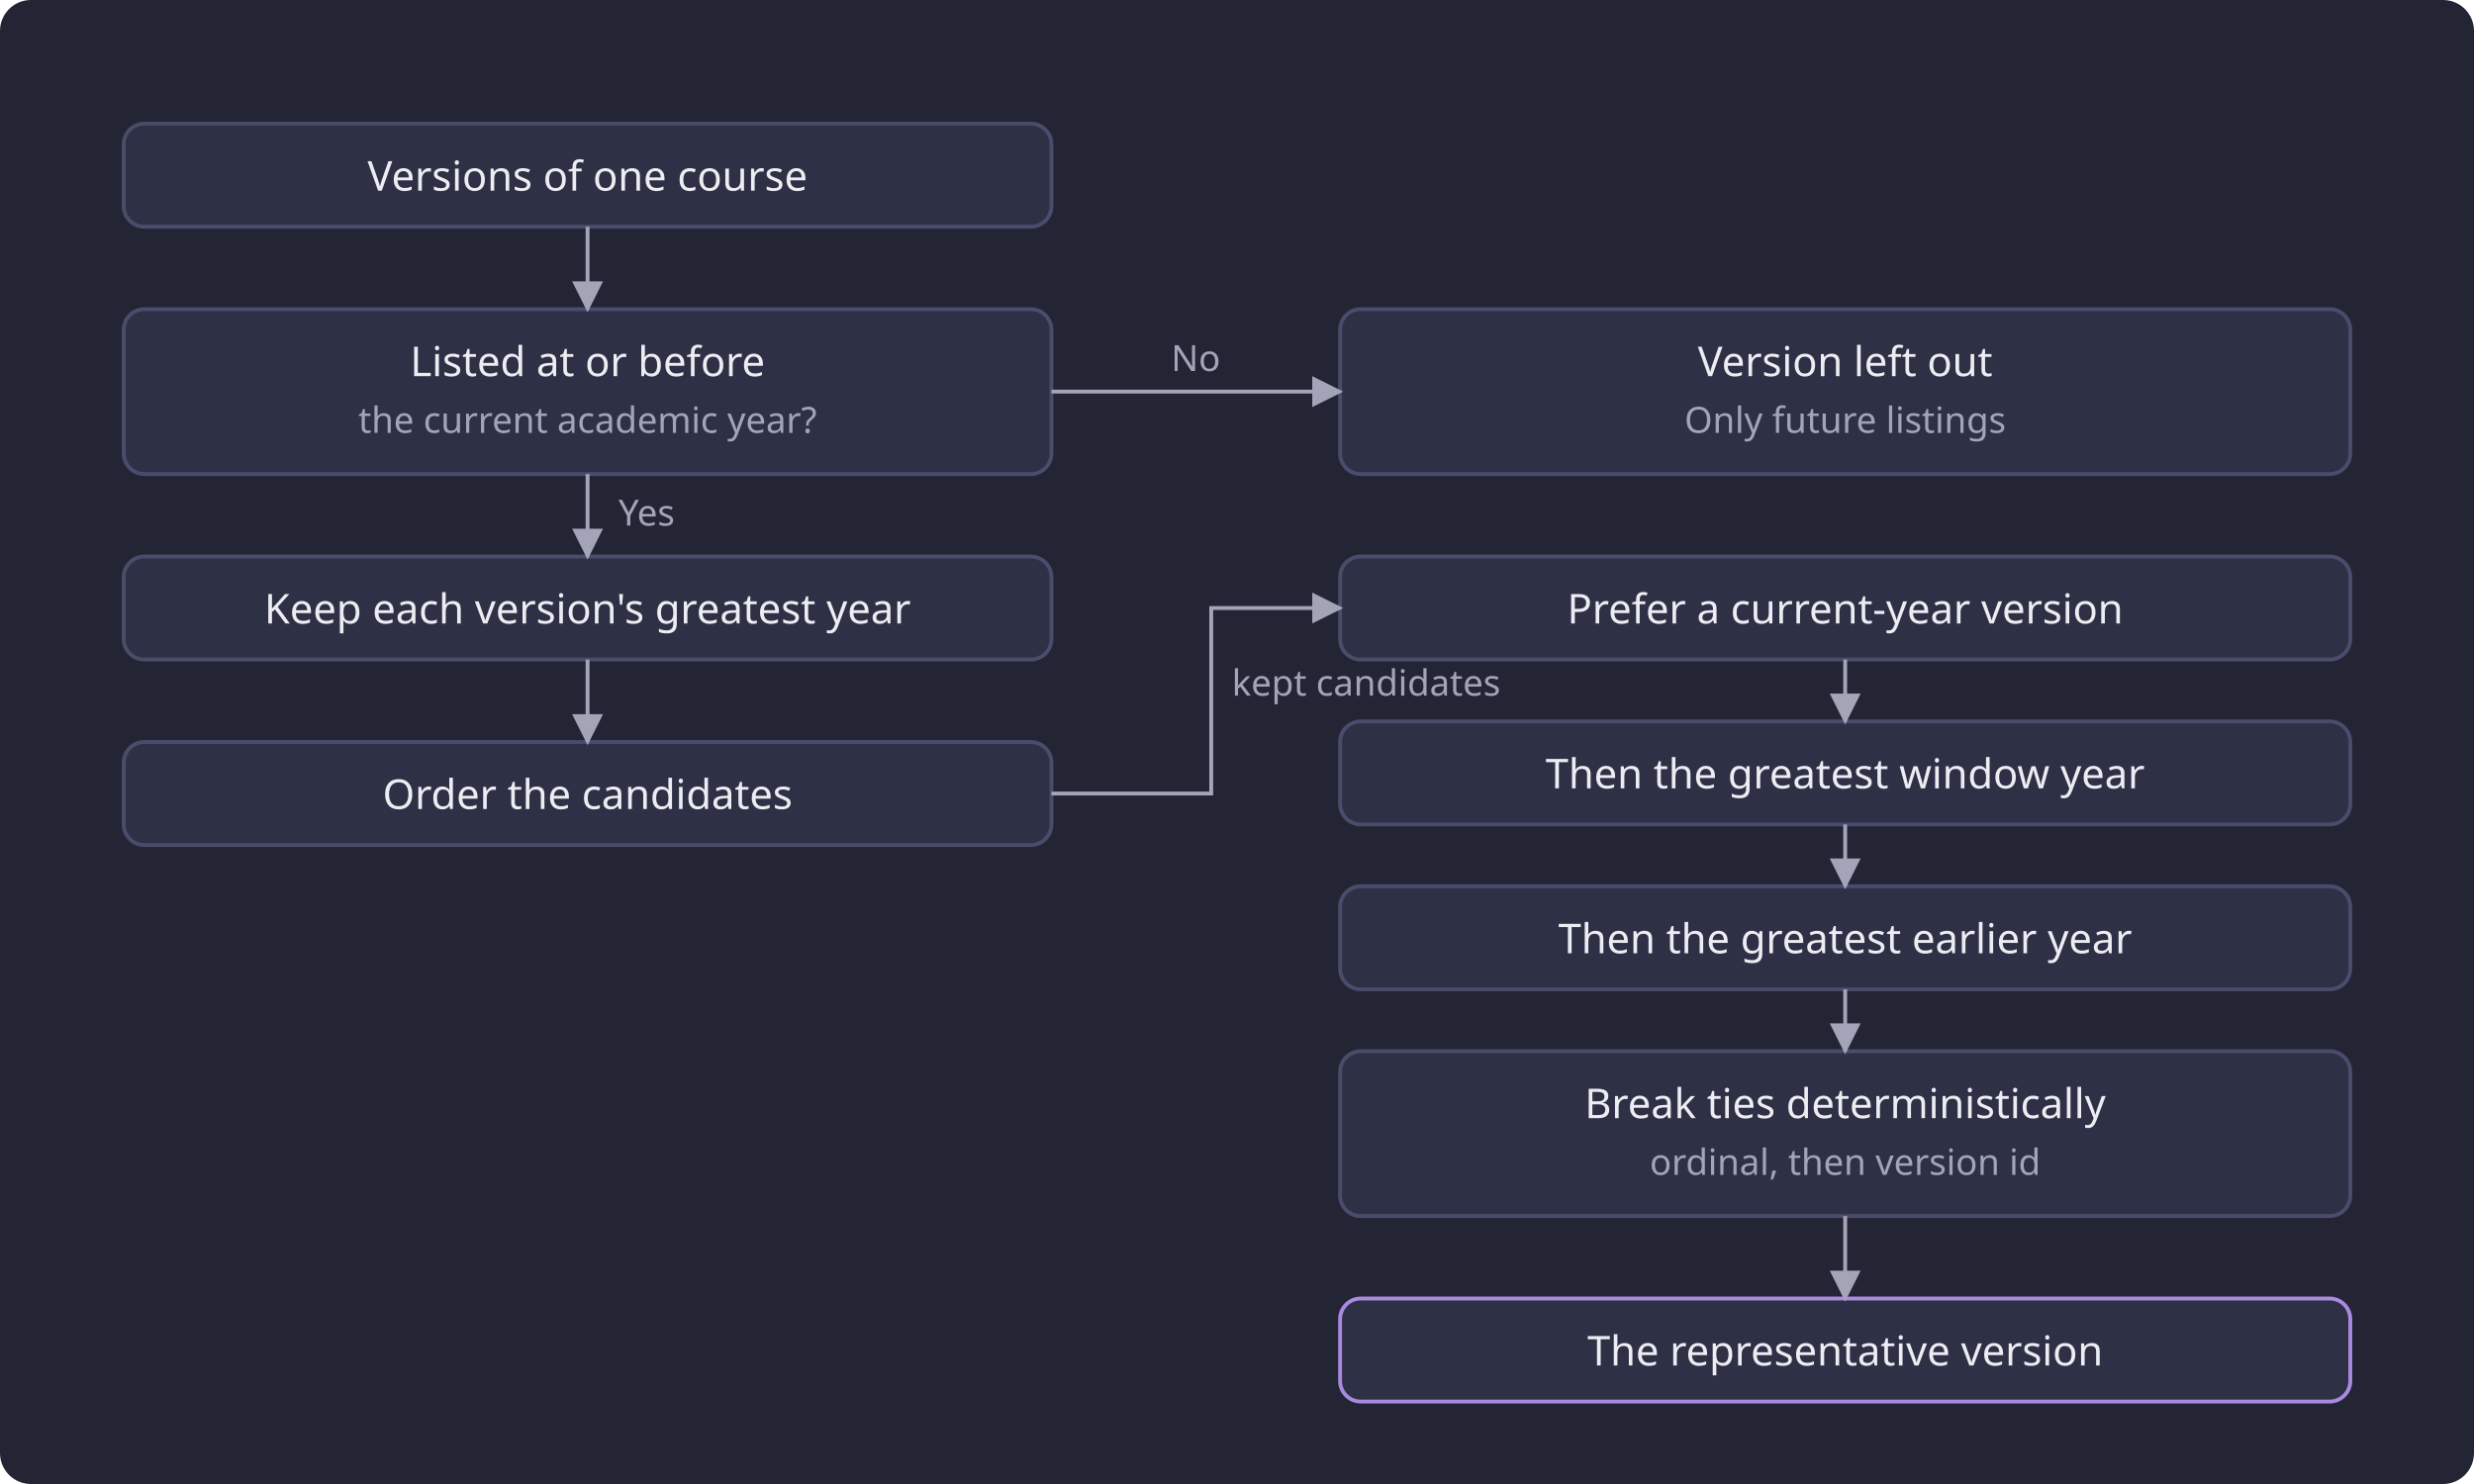
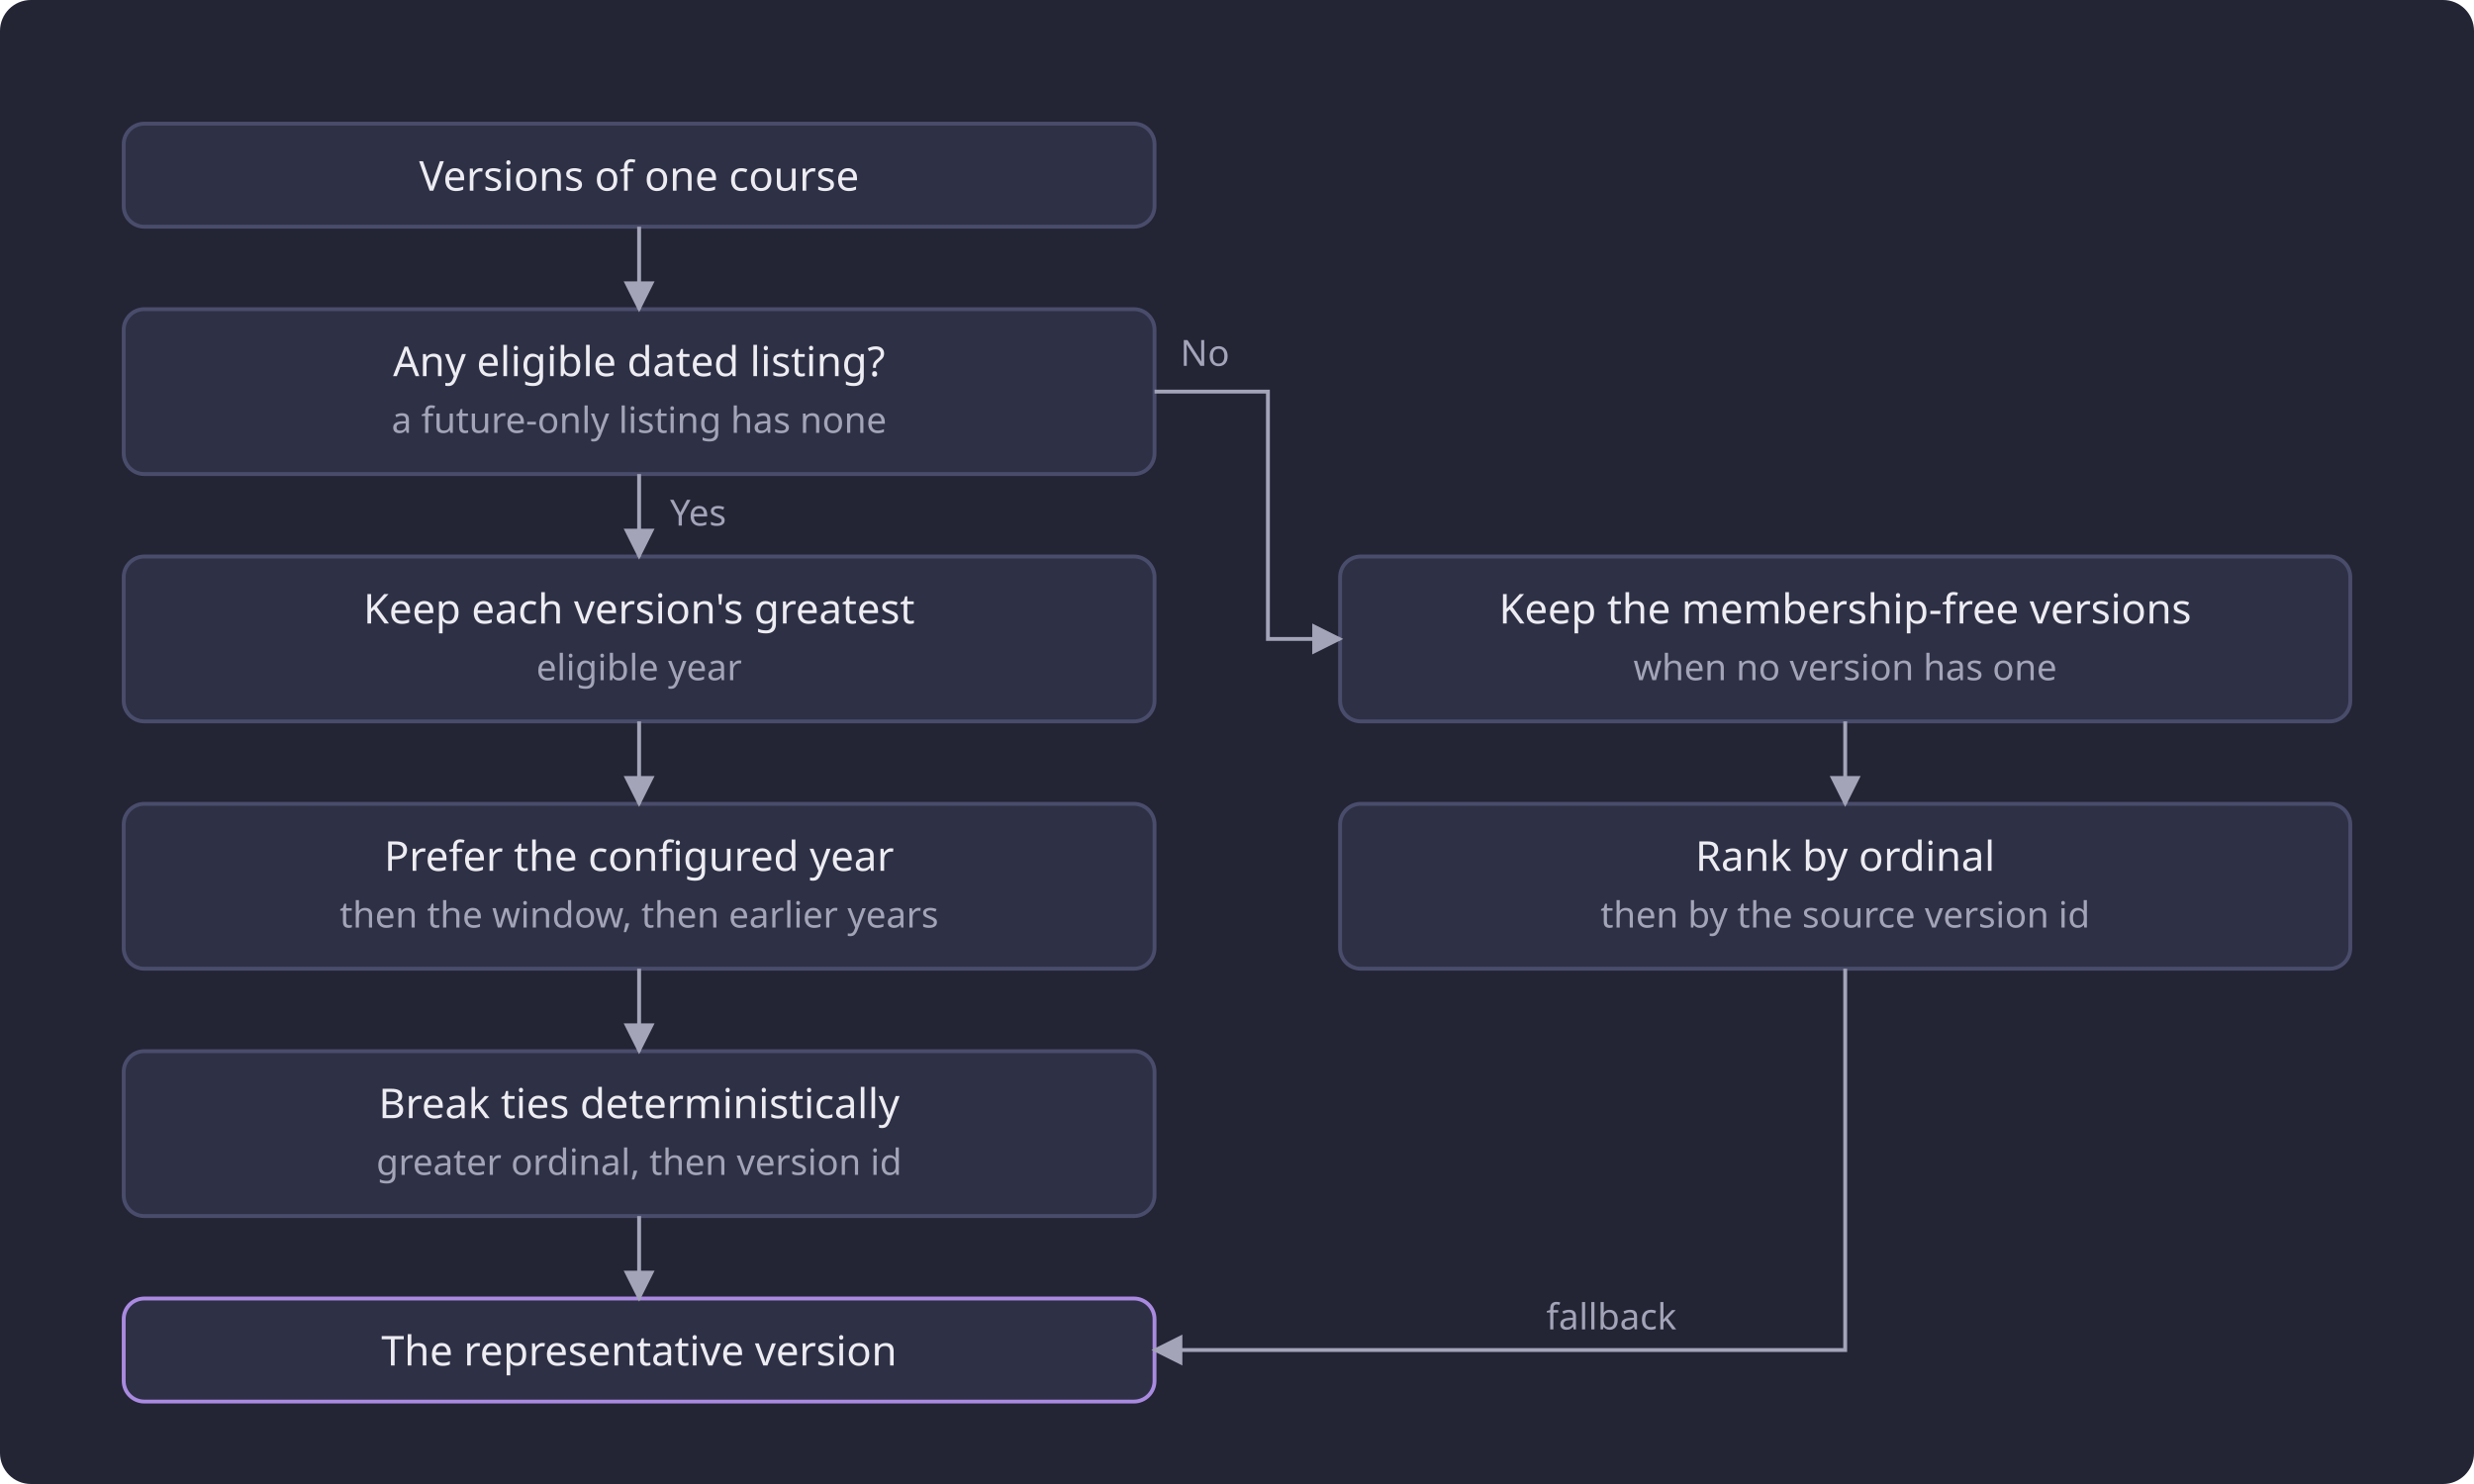
<svg xmlns="http://www.w3.org/2000/svg" viewBox="0 0 960 576" role="img" aria-labelledby="t d" font-family="system-ui, sans-serif">
  <defs>
    <marker id="arrow" viewBox="0 0 10 10" refX="9" refY="5" markerWidth="8" markerHeight="8" orient="auto-start-reverse">
      <path d="M0 0 L10 5 L0 10 z" fill="#a3a4b8" />
    </marker>
  </defs>
  <rect width="960" height="576" rx="12" fill="#232434" />
-   <rect x="48" y="48" width="360" height="40" rx="8" fill="#2e3045" stroke="#4a4c6b" stroke-width="1.5" />
-   <text x="228" y="74" text-anchor="middle" font-size="16" fill="#ececf2">Versions of one course</text>
-   <rect x="48" y="120" width="360" height="64" rx="8" fill="#2e3045" stroke="#4a4c6b" stroke-width="1.5" />
-   <text x="228" y="146" text-anchor="middle" font-size="16" fill="#ececf2">Listed at or before</text>
-   <text x="228" y="168" text-anchor="middle" font-size="14" fill="#a3a4b8">the current academic year?</text>
-   <rect x="48" y="216" width="360" height="40" rx="8" fill="#2e3045" stroke="#4a4c6b" stroke-width="1.5" />
-   <text x="228" y="242" text-anchor="middle" font-size="16" fill="#ececf2">Keep each version's greatest year</text>
-   <rect x="48" y="288" width="360" height="40" rx="8" fill="#2e3045" stroke="#4a4c6b" stroke-width="1.5" />
-   <text x="228" y="314" text-anchor="middle" font-size="16" fill="#ececf2">Order the candidates</text>
-   <rect x="520" y="120" width="392" height="64" rx="8" fill="#2e3045" stroke="#4a4c6b" stroke-width="1.5" />
-   <text x="716" y="146" text-anchor="middle" font-size="16" fill="#ececf2">Version left out</text>
-   <text x="716" y="168" text-anchor="middle" font-size="14" fill="#a3a4b8">Only future listings</text>
-   <rect x="520" y="216" width="392" height="40" rx="8" fill="#2e3045" stroke="#4a4c6b" stroke-width="1.5" />
-   <text x="716" y="242" text-anchor="middle" font-size="16" fill="#ececf2">Prefer a current-year version</text>
-   <rect x="520" y="280" width="392" height="40" rx="8" fill="#2e3045" stroke="#4a4c6b" stroke-width="1.5" />
-   <text x="716" y="306" text-anchor="middle" font-size="16" fill="#ececf2">Then the greatest window year</text>
-   <rect x="520" y="344" width="392" height="40" rx="8" fill="#2e3045" stroke="#4a4c6b" stroke-width="1.5" />
-   <text x="716" y="370" text-anchor="middle" font-size="16" fill="#ececf2">Then the greatest earlier year</text>
-   <rect x="520" y="408" width="392" height="64" rx="8" fill="#2e3045" stroke="#4a4c6b" stroke-width="1.5" />
-   <text x="716" y="434" text-anchor="middle" font-size="16" fill="#ececf2">Break ties deterministically</text>
-   <text x="716" y="456" text-anchor="middle" font-size="14" fill="#a3a4b8">ordinal, then version id</text>
-   <rect x="520" y="504" width="392" height="40" rx="8" fill="#2e3045" stroke="#a98ae0" stroke-width="1.5" />
-   <text x="716" y="530" text-anchor="middle" font-size="16" fill="#ececf2">The representative version</text>
-   <line x1="228" y1="88" x2="228" y2="120" stroke="#a3a4b8" stroke-width="1.5" marker-end="url(#arrow)" />
-   <line x1="228" y1="184" x2="228" y2="216" stroke="#a3a4b8" stroke-width="1.5" marker-end="url(#arrow)" />
-   <text x="240" y="204" font-size="14" fill="#a3a4b8">Yes</text>
-   <line x1="228" y1="256" x2="228" y2="288" stroke="#a3a4b8" stroke-width="1.5" marker-end="url(#arrow)" />
-   <line x1="408" y1="152" x2="520" y2="152" stroke="#a3a4b8" stroke-width="1.5" marker-end="url(#arrow)" />
-   <text x="464" y="144" text-anchor="middle" font-size="14" fill="#a3a4b8">No</text>
-   <polyline points="408,308 470,308 470,236 520,236" fill="none" stroke="#a3a4b8" stroke-width="1.5" marker-end="url(#arrow)" />
-   <text x="478" y="270" font-size="14" fill="#a3a4b8">kept candidates</text>
-   <line x1="716" y1="256" x2="716" y2="280" stroke="#a3a4b8" stroke-width="1.5" marker-end="url(#arrow)" />
-   <line x1="716" y1="320" x2="716" y2="344" stroke="#a3a4b8" stroke-width="1.5" marker-end="url(#arrow)" />
-   <line x1="716" y1="384" x2="716" y2="408" stroke="#a3a4b8" stroke-width="1.5" marker-end="url(#arrow)" />
-   <line x1="716" y1="472" x2="716" y2="504" stroke="#a3a4b8" stroke-width="1.5" marker-end="url(#arrow)" />
+   <rect x="48" y="48" width="400" height="40" rx="8" fill="#2e3045" stroke="#4a4c6b" stroke-width="1.5" />
+   <text x="248" y="74" text-anchor="middle" font-size="16" fill="#ececf2">Versions of one course</text>
+   <rect x="48" y="120" width="400" height="64" rx="8" fill="#2e3045" stroke="#4a4c6b" stroke-width="1.5" />
+   <text x="248" y="146" text-anchor="middle" font-size="16" fill="#ececf2">Any eligible dated listing?</text>
+   <text x="248" y="168" text-anchor="middle" font-size="14" fill="#a3a4b8">a future-only listing has none</text>
+   <rect x="48" y="216" width="400" height="64" rx="8" fill="#2e3045" stroke="#4a4c6b" stroke-width="1.5" />
+   <text x="248" y="242" text-anchor="middle" font-size="16" fill="#ececf2">Keep each version's greatest</text>
+   <text x="248" y="264" text-anchor="middle" font-size="14" fill="#a3a4b8">eligible year</text>
+   <rect x="48" y="312" width="400" height="64" rx="8" fill="#2e3045" stroke="#4a4c6b" stroke-width="1.5" />
+   <text x="248" y="338" text-anchor="middle" font-size="16" fill="#ececf2">Prefer the configured year</text>
+   <text x="248" y="360" text-anchor="middle" font-size="14" fill="#a3a4b8">then the window, then earlier years</text>
+   <rect x="48" y="408" width="400" height="64" rx="8" fill="#2e3045" stroke="#4a4c6b" stroke-width="1.5" />
+   <text x="248" y="434" text-anchor="middle" font-size="16" fill="#ececf2">Break ties deterministically</text>
+   <text x="248" y="456" text-anchor="middle" font-size="14" fill="#a3a4b8">greater ordinal, then version id</text>
+   <rect x="48" y="504" width="400" height="40" rx="8" fill="#2e3045" stroke="#a98ae0" stroke-width="1.5" />
+   <text x="248" y="530" text-anchor="middle" font-size="16" fill="#ececf2">The representative version</text>
+   <rect x="520" y="216" width="392" height="64" rx="8" fill="#2e3045" stroke="#4a4c6b" stroke-width="1.5" />
+   <text x="716" y="242" text-anchor="middle" font-size="16" fill="#ececf2">Keep the membership-free versions</text>
+   <text x="716" y="264" text-anchor="middle" font-size="14" fill="#a3a4b8">when no version has one</text>
+   <rect x="520" y="312" width="392" height="64" rx="8" fill="#2e3045" stroke="#4a4c6b" stroke-width="1.5" />
+   <text x="716" y="338" text-anchor="middle" font-size="16" fill="#ececf2">Rank by ordinal</text>
+   <text x="716" y="360" text-anchor="middle" font-size="14" fill="#a3a4b8">then by the source version id</text>
+   <line x1="248" y1="88" x2="248" y2="120" stroke="#a3a4b8" stroke-width="1.5" marker-end="url(#arrow)" />
+   <line x1="248" y1="184" x2="248" y2="216" stroke="#a3a4b8" stroke-width="1.5" marker-end="url(#arrow)" />
+   <text x="260" y="204" font-size="14" fill="#a3a4b8">Yes</text>
+   <line x1="248" y1="280" x2="248" y2="312" stroke="#a3a4b8" stroke-width="1.5" marker-end="url(#arrow)" />
+   <line x1="248" y1="376" x2="248" y2="408" stroke="#a3a4b8" stroke-width="1.5" marker-end="url(#arrow)" />
+   <line x1="248" y1="472" x2="248" y2="504" stroke="#a3a4b8" stroke-width="1.5" marker-end="url(#arrow)" />
+   <polyline points="448,152 492,152 492,248 520,248" fill="none" stroke="#a3a4b8" stroke-width="1.5" marker-end="url(#arrow)" />
+   <text x="458" y="142" font-size="14" fill="#a3a4b8">No</text>
+   <line x1="716" y1="280" x2="716" y2="312" stroke="#a3a4b8" stroke-width="1.5" marker-end="url(#arrow)" />
+   <polyline points="716,376 716,524 448,524" fill="none" stroke="#a3a4b8" stroke-width="1.5" marker-end="url(#arrow)" />
+   <text x="600" y="516" font-size="14" fill="#a3a4b8">fallback</text>
</svg>
